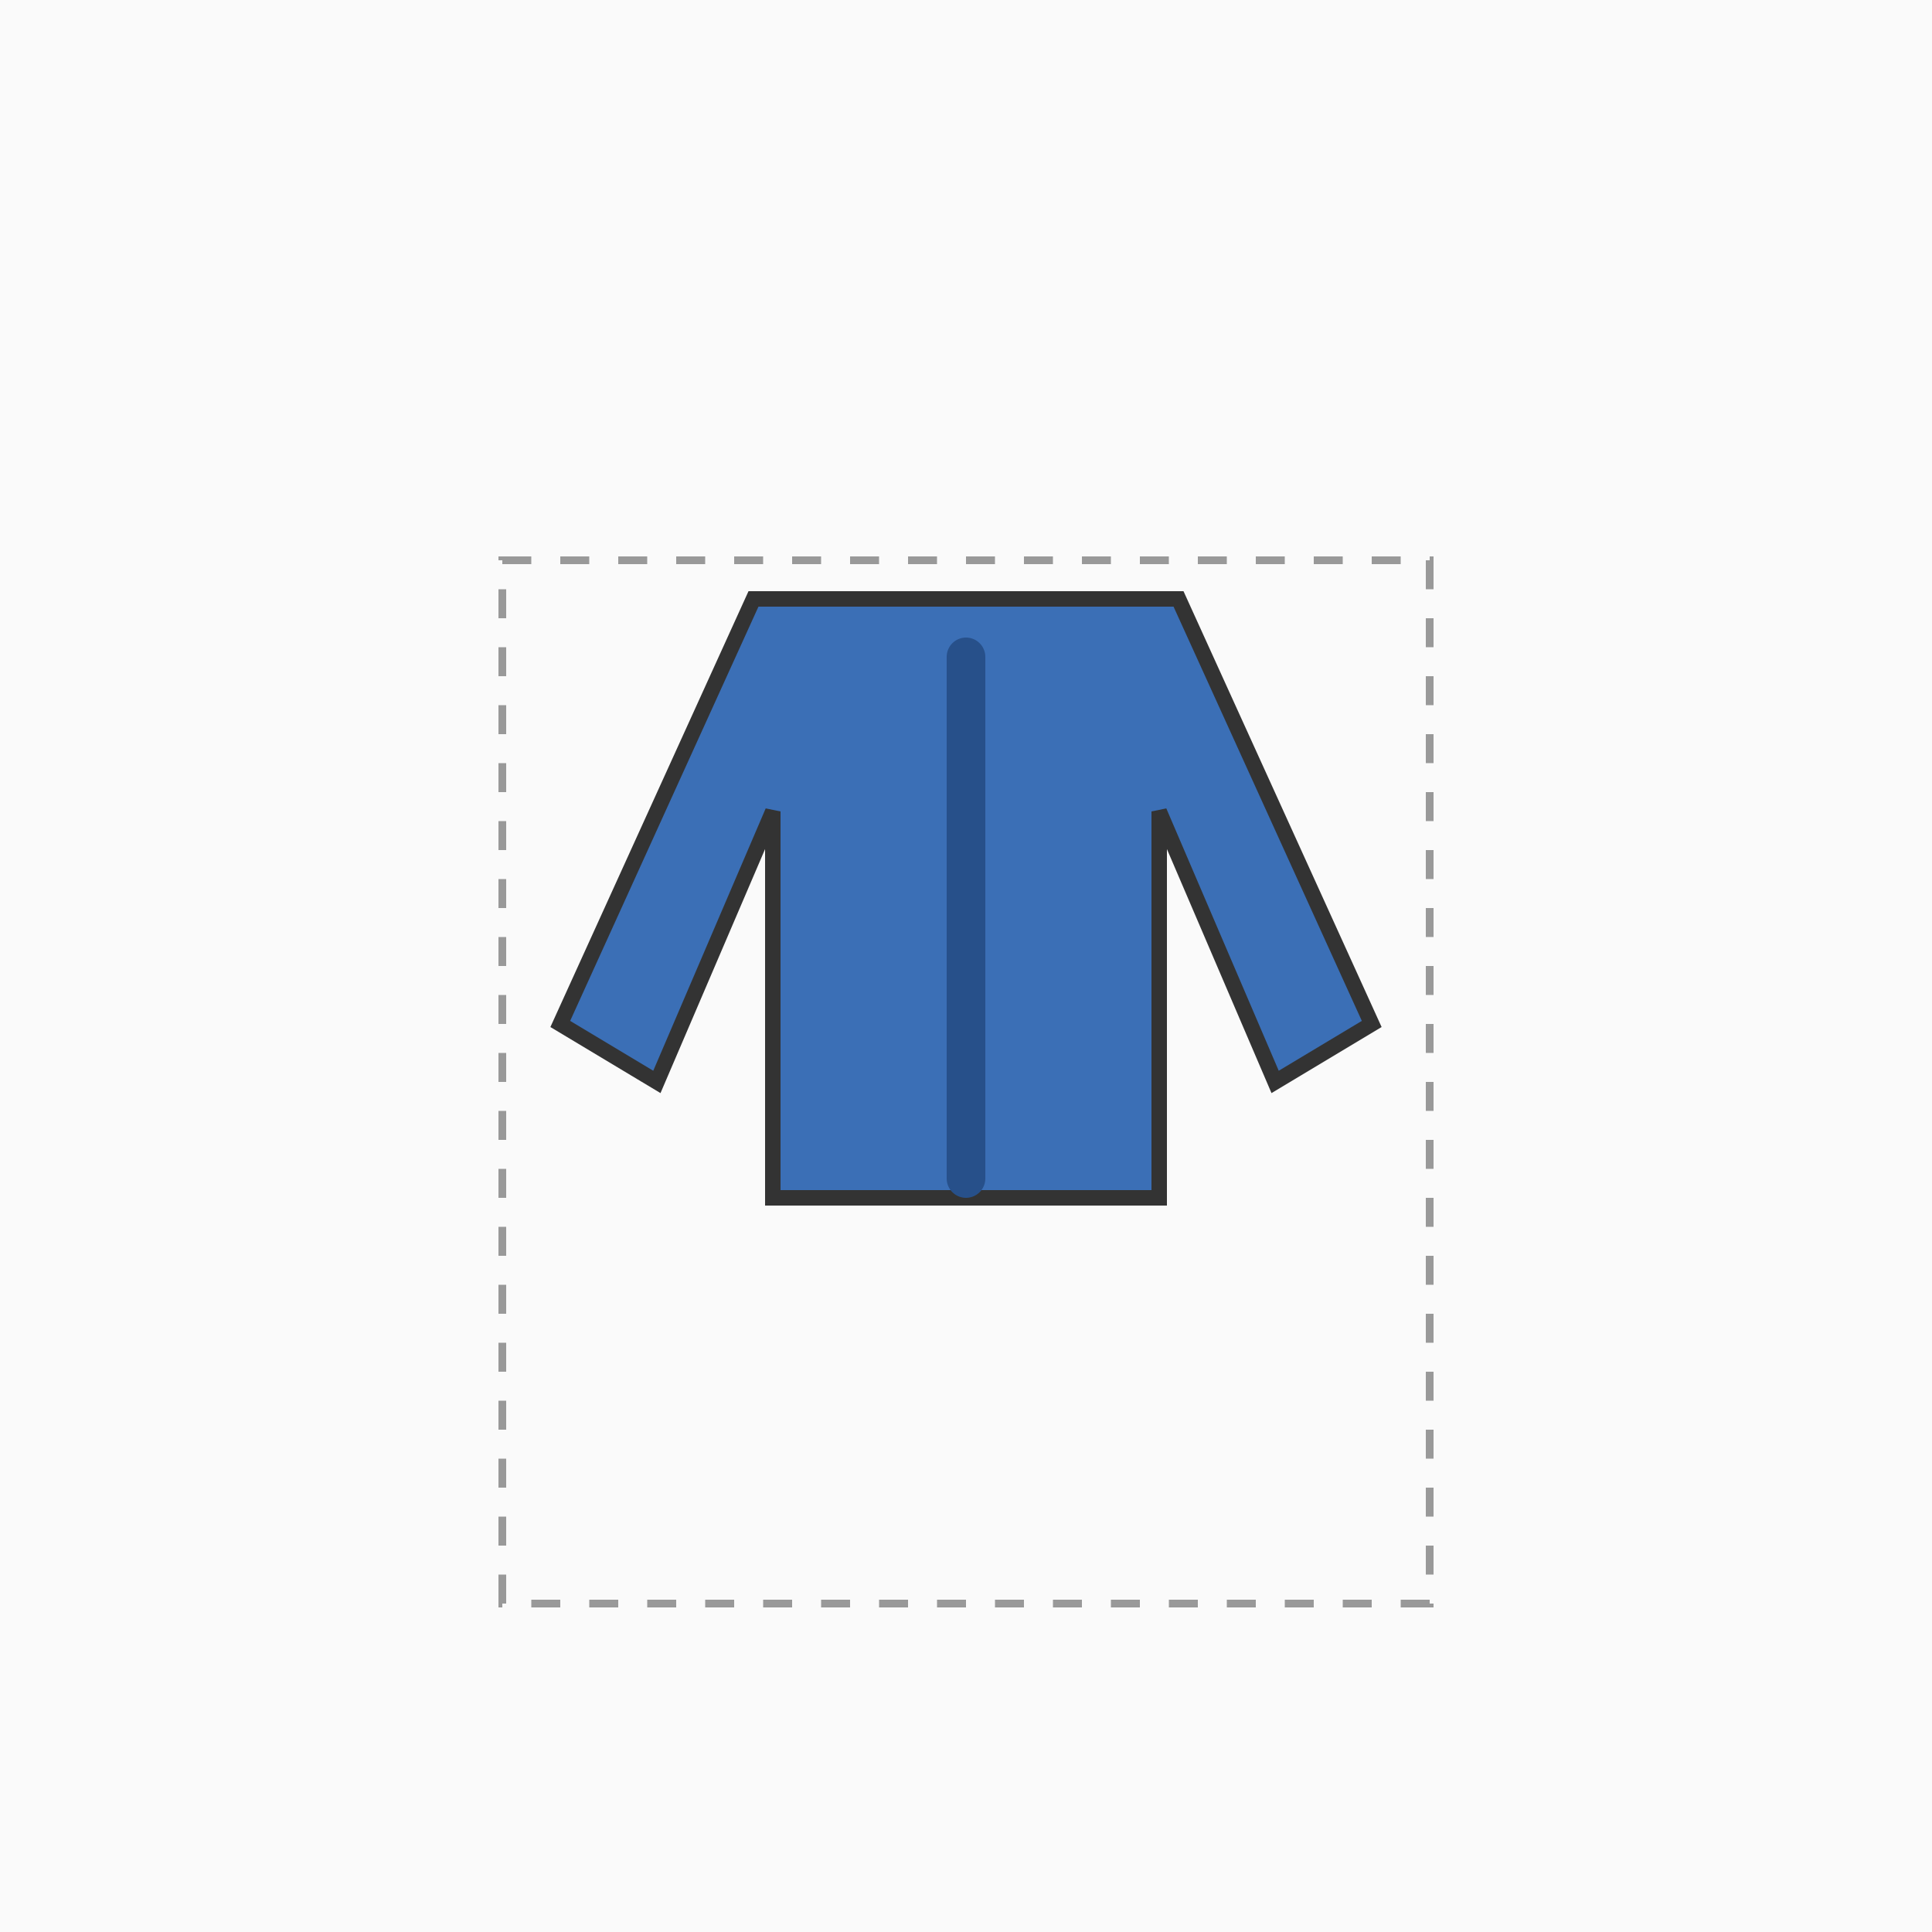
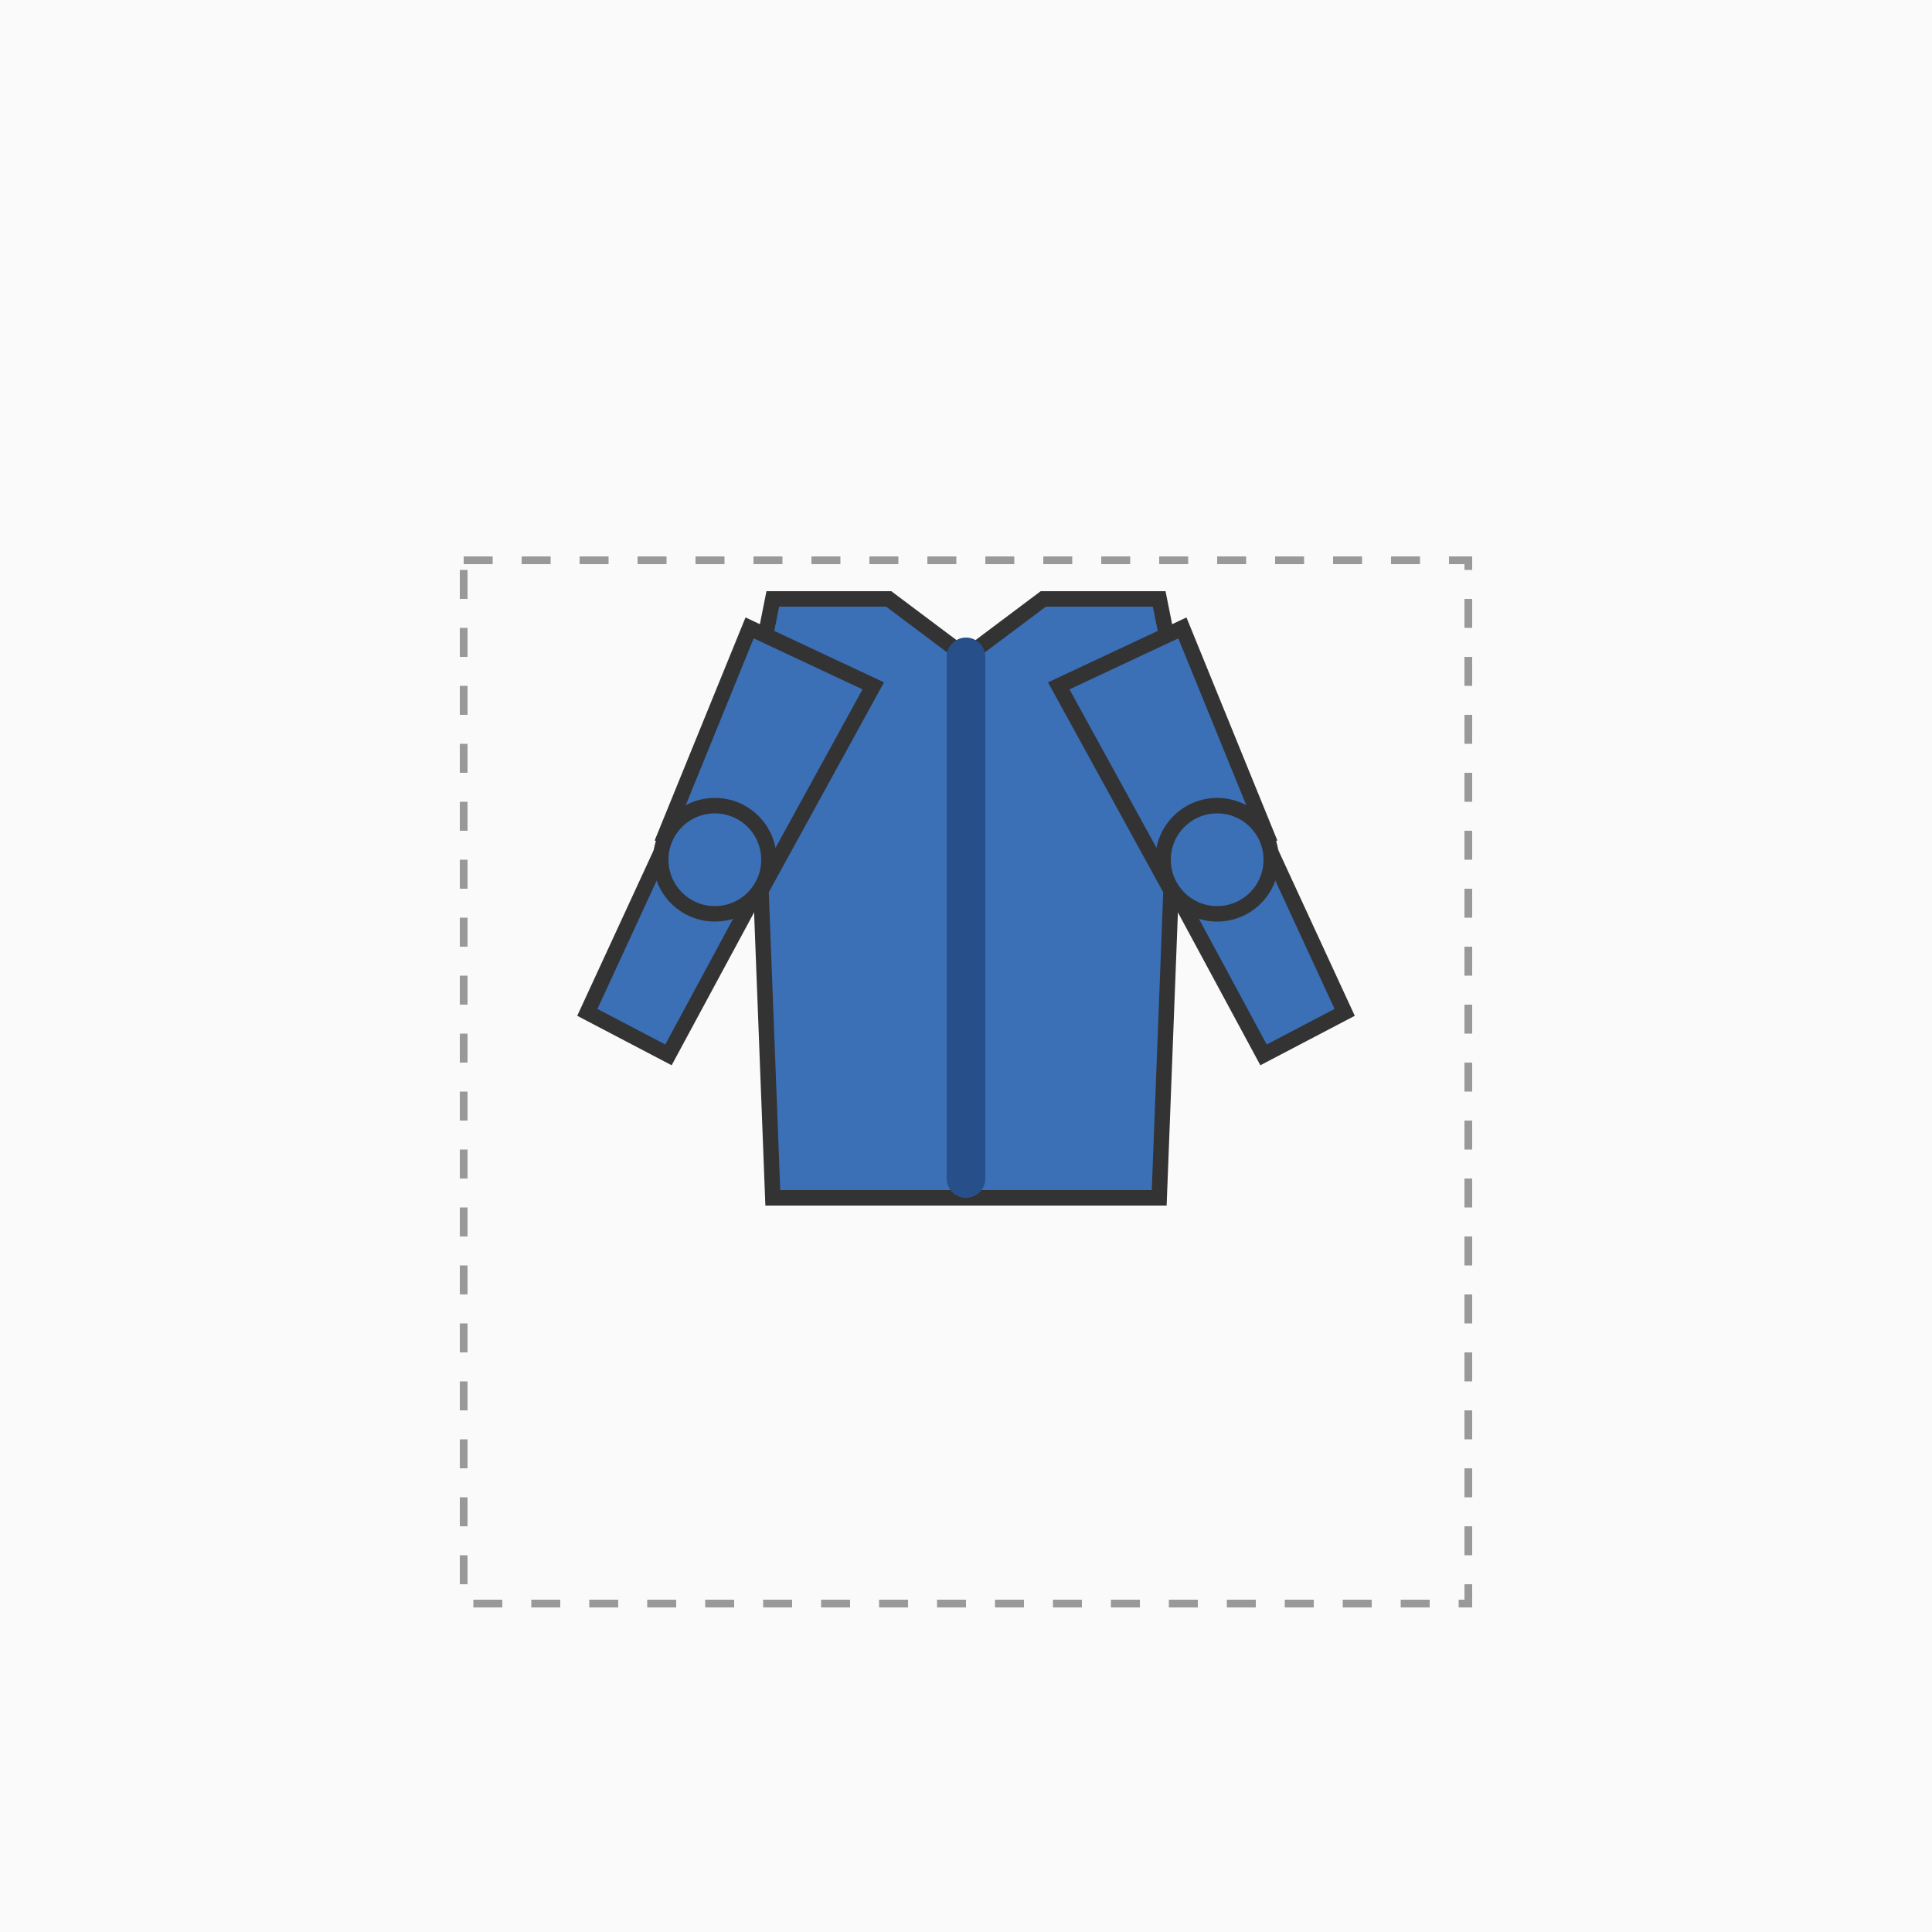
<svg xmlns="http://www.w3.org/2000/svg" viewBox="0 0 100 100" width="200" height="200">
  <rect width="100" height="100" fill="#fafafa" />
-   <rect x="26" y="29" width="48" height="54" fill="none" stroke="#999" stroke-width="0.4" stroke-dasharray="1.5 1.5" />
-   <polygon points="39,31 29,53 34,56 40,42 40,62 60,62 60,42 66,56 71,53 61,31" fill="#3B6FB6" stroke="#333" stroke-width="0.8" />
+   <rect x="24" y="29" width="52" height="54" fill="none" stroke="#999" stroke-width="0.4" stroke-dasharray="1.5 1.5" />
+   <polygon points="40,31 46,31 50,34 54,31 60,31 61,36 60,62 40,62 39,36" fill="#3B6FB6" stroke="#333" stroke-width="0.8" />
+   <polygon points="38.8,32.5 34.4,43.3 39.6,45.7 45.2,35.5" fill="#3B6FB6" stroke="#333" stroke-width="0.8" />
+   <polygon points="54.8,35.5 60.4,45.7 65.6,43.3 61.2,32.5" fill="#3B6FB6" stroke="#333" stroke-width="0.8" />
+   <polygon points="34.6,43.3 30.4,52.4 34.6,54.6 39.4,45.7" fill="#3B6FB6" stroke="#333" stroke-width="0.8" />
+   <polygon points="60.6,45.7 65.4,54.6 69.6,52.4 65.4,43.3" fill="#3B6FB6" stroke="#333" stroke-width="0.8" />
+   <ellipse cx="37" cy="44.5" rx="2.8" ry="2.8" fill="#3B6FB6" stroke="#333" stroke-width="0.8" />
+   <ellipse cx="63" cy="44.5" rx="2.8" ry="2.8" fill="#3B6FB6" stroke="#333" stroke-width="0.8" />
  <polyline points="50,34 50,61" fill="none" stroke="#27508A" stroke-width="2" stroke-linecap="round" stroke-linejoin="round" />
</svg>
